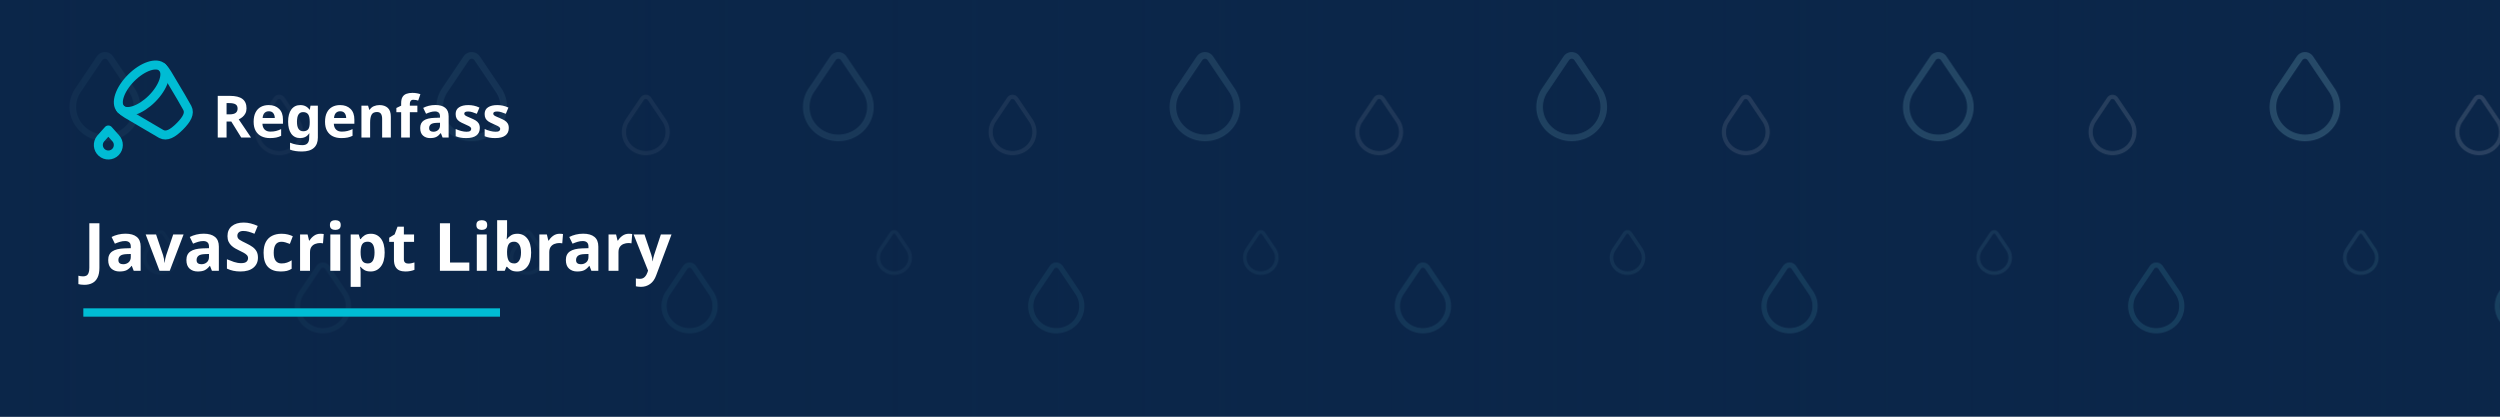
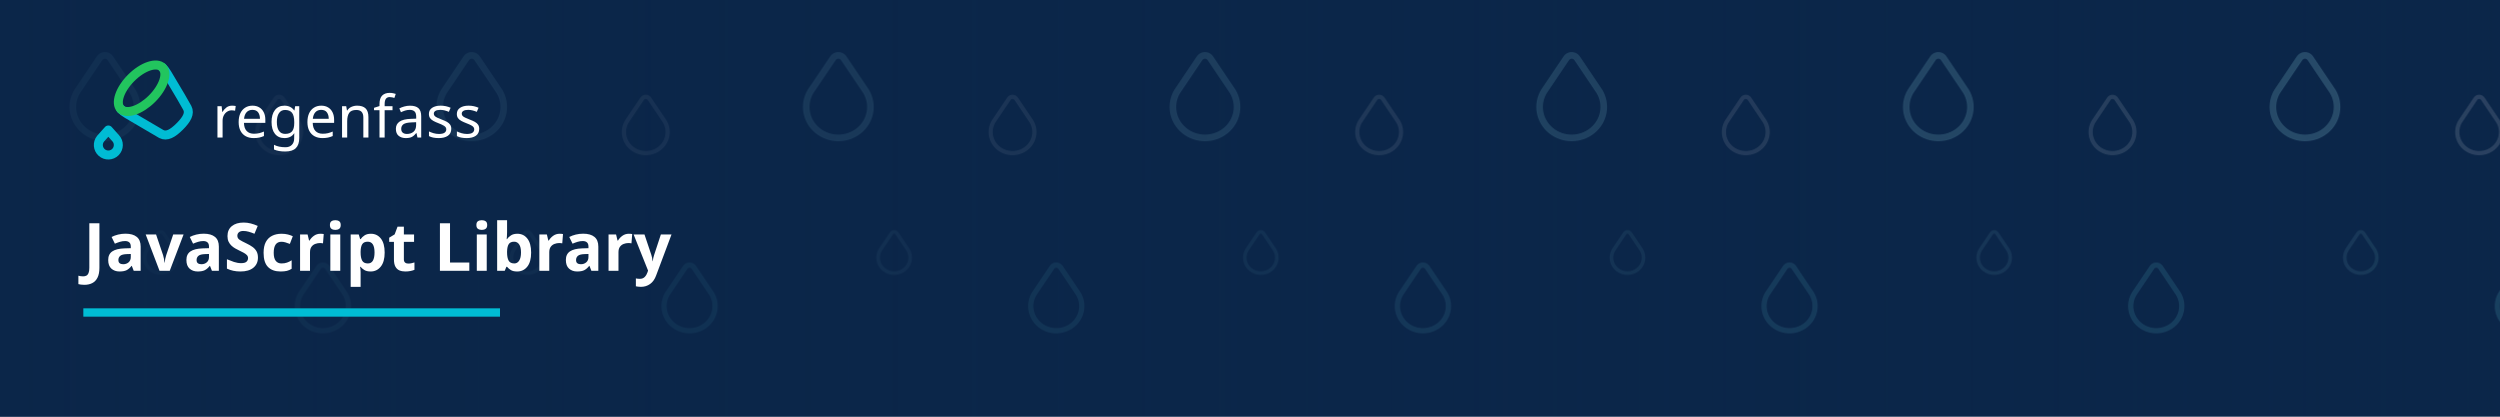
<svg xmlns="http://www.w3.org/2000/svg" width="1200" height="200" viewBox="0 0 1200 200" fill="none">
  <defs>
    <clipPath id="readme-header-bg-clip">
      <rect width="1200" height="200" />
    </clipPath>
    <pattern id="raindrop-wallpaper" x="0" y="0" width="176" height="176" patternUnits="userSpaceOnUse">
      <g stroke-linecap="round" stroke-linejoin="round" fill="none">
        <g opacity="0.22" transform="translate(24 20) scale(2.2)">
          <path d="M7.502 19.423c2.602 2.105 6.395 2.105 8.996 0c2.602 -2.105 3.262 -5.708 1.566 -8.546l-4.89 -7.26c-.42 -.625 -1.287 -.803 -1.936 -.397a1.376 1.376 0 0 0 -.41 .397l-4.893 7.26c-1.695 2.838 -1.035 6.441 1.567 8.546" stroke="#9BE7F2" stroke-width="1.45" />
        </g>
        <g opacity="0.14" transform="translate(116 42) scale(1.5)">
          <path d="M7.502 19.423c2.602 2.105 6.395 2.105 8.996 0c2.602 -2.105 3.262 -5.708 1.566 -8.546l-4.89 -7.26c-.42 -.625 -1.287 -.803 -1.936 -.397a1.376 1.376 0 0 0 -.41 .397l-4.893 7.26c-1.695 2.838 -1.035 6.441 1.567 8.546" stroke="#FFFFFF" stroke-width="1.35" />
        </g>
        <g opacity="0.1" transform="translate(64 108) scale(1.1)">
          <path d="M7.502 19.423c2.602 2.105 6.395 2.105 8.996 0c2.602 -2.105 3.262 -5.708 1.566 -8.546l-4.89 -7.26c-.42 -.625 -1.287 -.803 -1.936 -.397a1.376 1.376 0 0 0 -.41 .397l-4.893 7.26c-1.695 2.838 -1.035 6.441 1.567 8.546" stroke="#9BE7F2" stroke-width="1.6" />
        </g>
        <g opacity="0.16" transform="translate(134 122) scale(1.75)">
          <path d="M7.502 19.423c2.602 2.105 6.395 2.105 8.996 0c2.602 -2.105 3.262 -5.708 1.566 -8.546l-4.89 -7.26c-.42 -.625 -1.287 -.803 -1.936 -.397a1.376 1.376 0 0 0 -.41 .397l-4.893 7.26c-1.695 2.838 -1.035 6.441 1.567 8.546" stroke="#6AD7E8" stroke-width="1.45" />
        </g>
      </g>
    </pattern>
    <linearGradient id="readme-header-overlay" x1="0" x2="1" y1="0" y2="0" gradientUnits="objectBoundingBox">
      <stop offset="0" stop-color="#0B2649" stop-opacity="0.8" />
      <stop offset="1" stop-color="#0B2649" stop-opacity="0" />
    </linearGradient>
  </defs>
  <g clip-path="url(#readme-header-bg-clip)">
    <rect width="1200" height="200" fill="#0B2649" />
    <rect width="1200" height="200" fill="url(#raindrop-wallpaper)" opacity="0.9" />
  </g>
  <rect width="1200" height="200" fill="url(#readme-header-overlay)" />
  <g transform="translate(40, 24)" fill="none">
-     <g stroke="#00BCD4" stroke-width="1.8" stroke-linecap="round" stroke-linejoin="round" transform="scale(2.4)">
-       <path d="M5 16l1.465 1.638a2 2 0 1 1 -3.015 .099l1.55 -1.737" />
-       <path d="M13.737 9.737c2.299 -2.3 3.23 -5.095 2.081 -6.245c-1.15 -1.15 -3.945 -.217 -6.244 2.082c-2.3 2.299 -3.231 5.095 -2.082 6.244c1.15 1.15 3.946 .218 6.245 -2.081" />
-       <path d="M7.492 11.818c.362 .362 .768 .676 1.208 .934l6.895 4.047c1.078 .557 2.255 -.075 3.692 -1.512c1.437 -1.437 2.07 -2.614 1.512 -3.692c-.372 -.718 -1.72 -3.017 -4.047 -6.895a6.015 6.015 0 0 0 -.934 -1.208" />
+     <g transform="scale(2.4)">
+       <g stroke="#00BCD4" stroke-width="1.8" stroke-linecap="round" stroke-linejoin="round">
+         <path d="M5 16l1.465 1.638a2 2 0 1 1 -3.015 .099l1.55 -1.737" />
+         <path d="M7.492 11.818c.362 .362 .768 .676 1.208 .934l6.895 4.047c1.078 .557 2.255 -.075 3.692 -1.512c1.437 -1.437 2.07 -2.614 1.512 -3.692c-.372 -.718 -1.72 -3.017 -4.047 -6.895a6.015 6.015 0 0 0 -.934 -1.208" />
+       </g>
+       <g stroke="#22C55E" stroke-width="1.8" stroke-linecap="round" stroke-linejoin="round">
+         <path d="M13.737 9.737c2.299 -2.3 3.23 -5.095 2.081 -6.245c-1.15 -1.15 -3.945 -.217 -6.244 2.082c-2.3 2.299 -3.231 5.095 -2.082 6.244c1.15 1.15 3.946 .218 6.245 -2.081" />
+       </g>
    </g>
-     <text x="62" y="42" font-family="system-ui, sans-serif" font-size="28" font-weight="700" fill="#FFFFFF">Regenfass</text>
+     <text x="62" y="42" font-family="system-ui, sans-serif" font-size="28" font-weight="200" fill="#FFFFFF">regenfass</text>
  </g>
  <text x="40" y="130" font-family="system-ui, sans-serif" font-size="32" font-weight="700" fill="#FFFFFF">JavaScript Library</text>
  <rect x="40" y="148" width="200" height="4" fill="#00BCD4" />
</svg>
